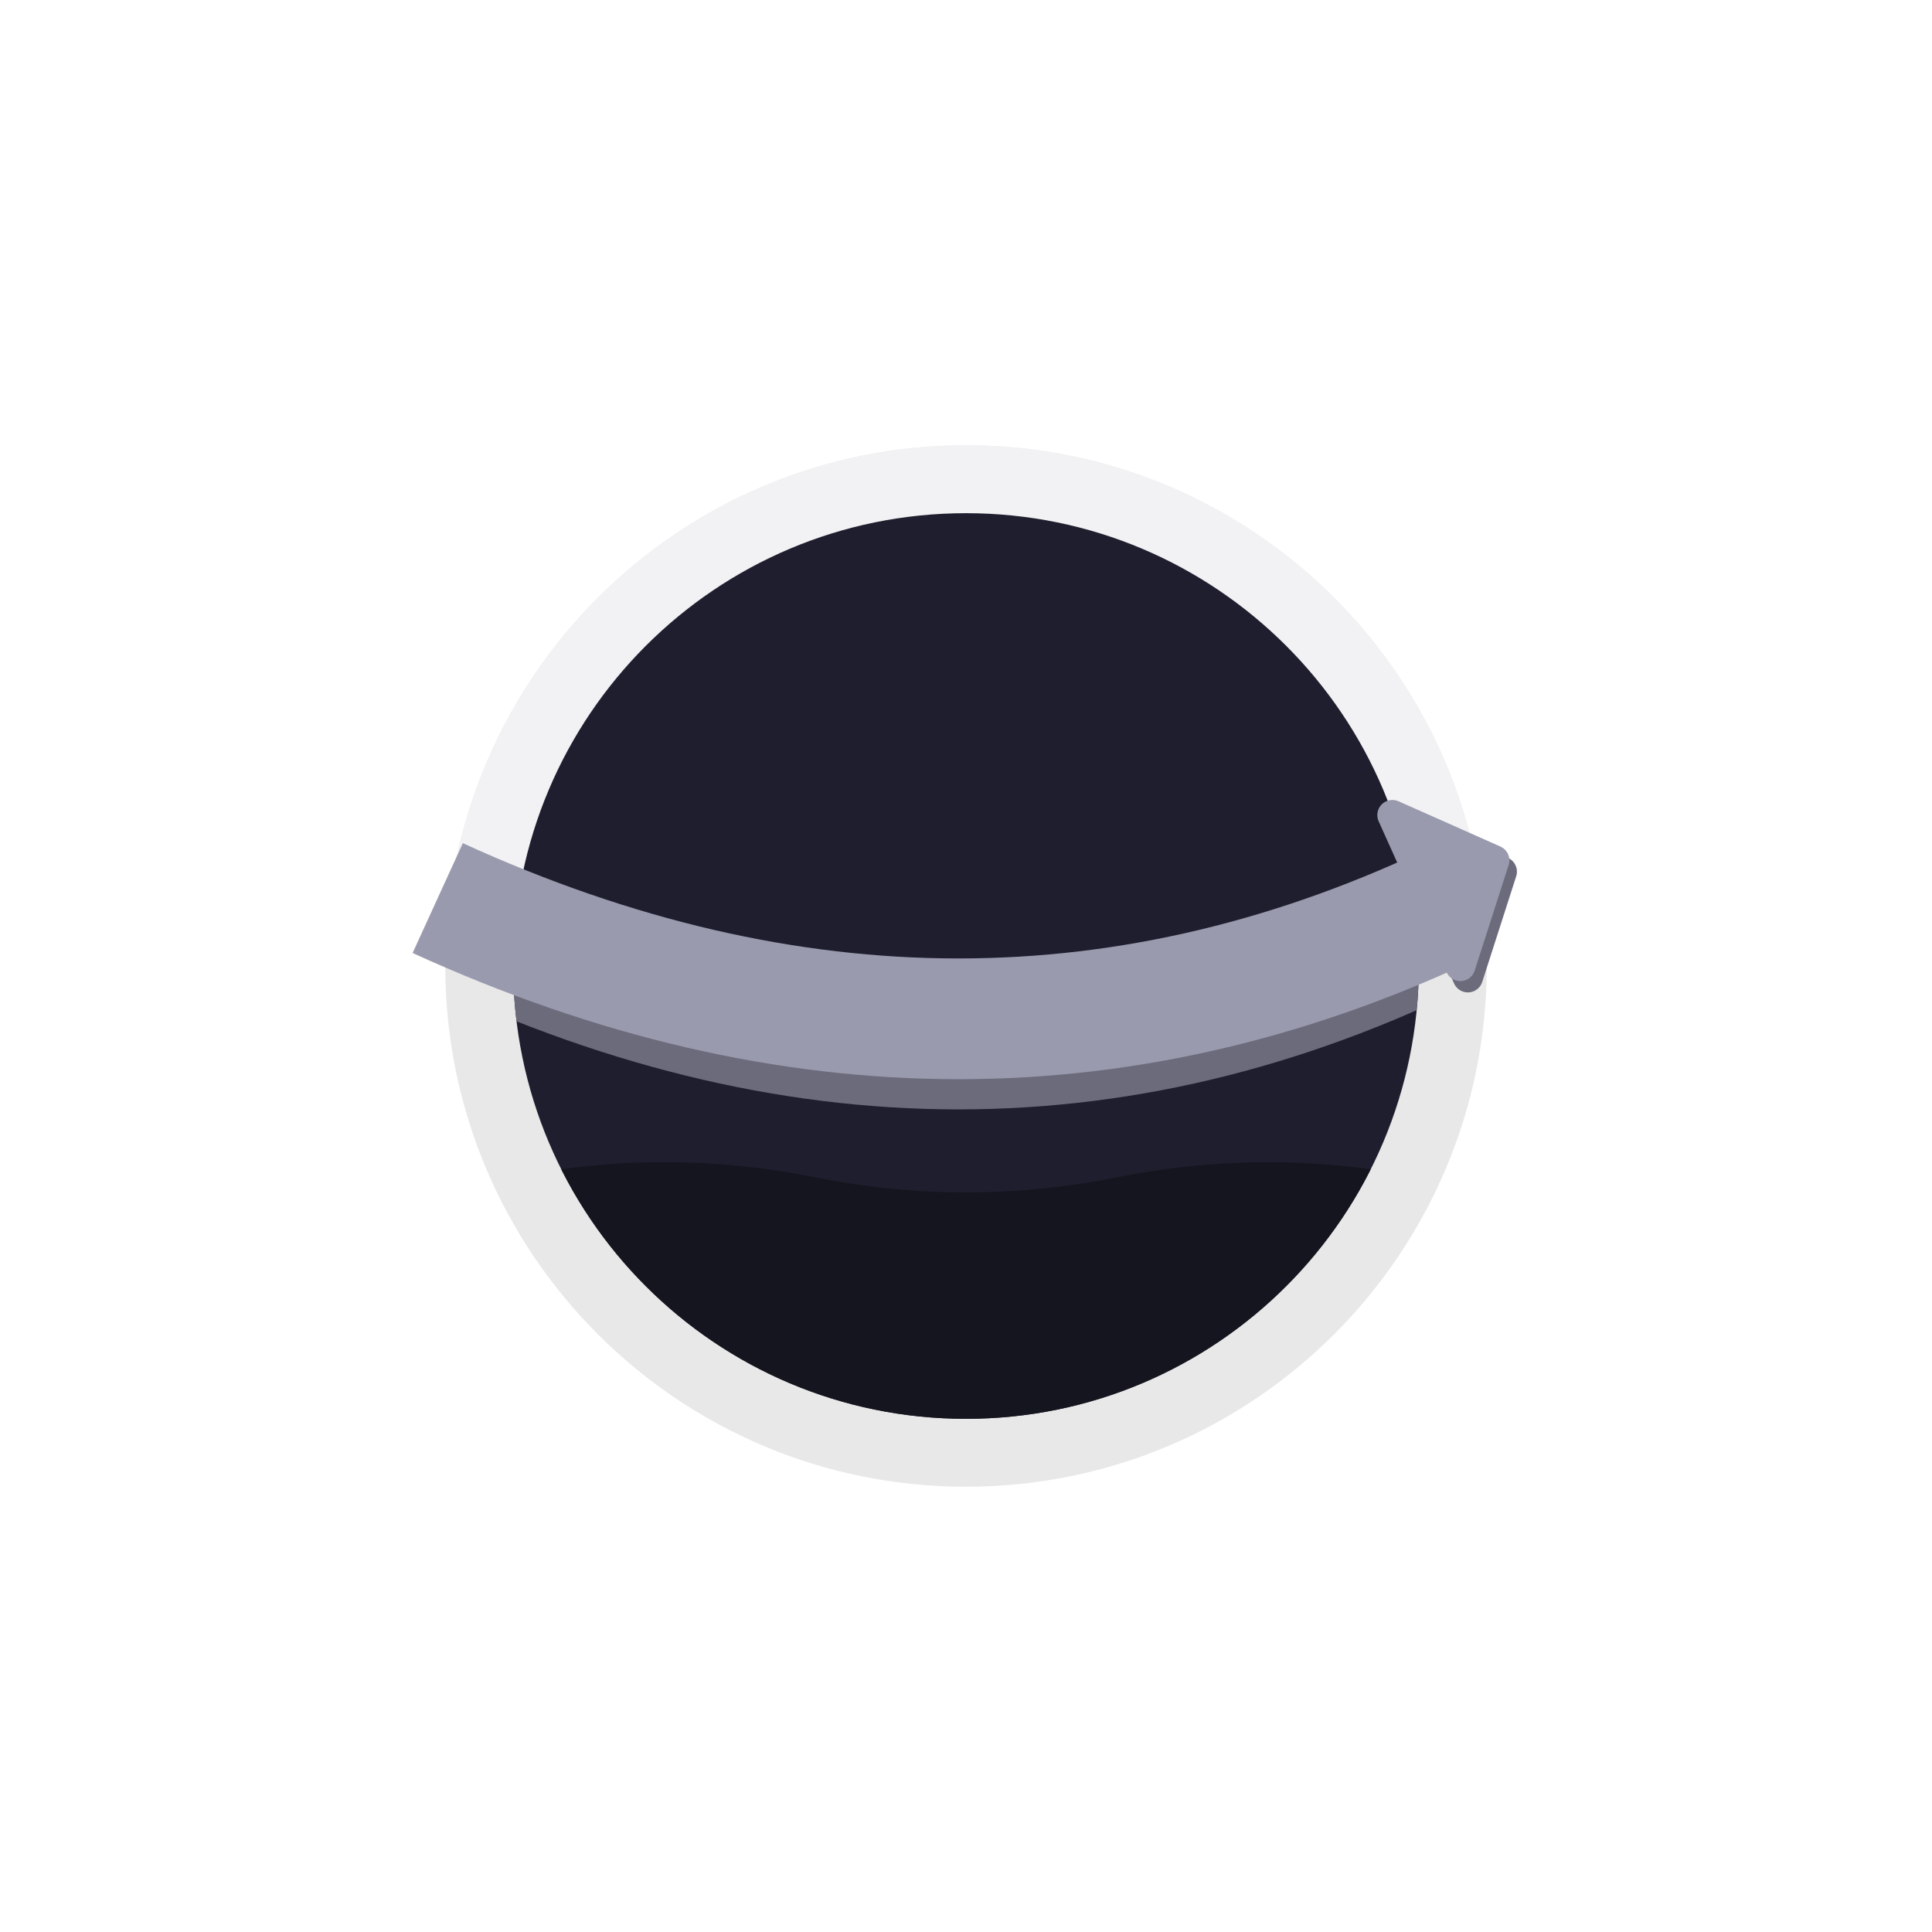
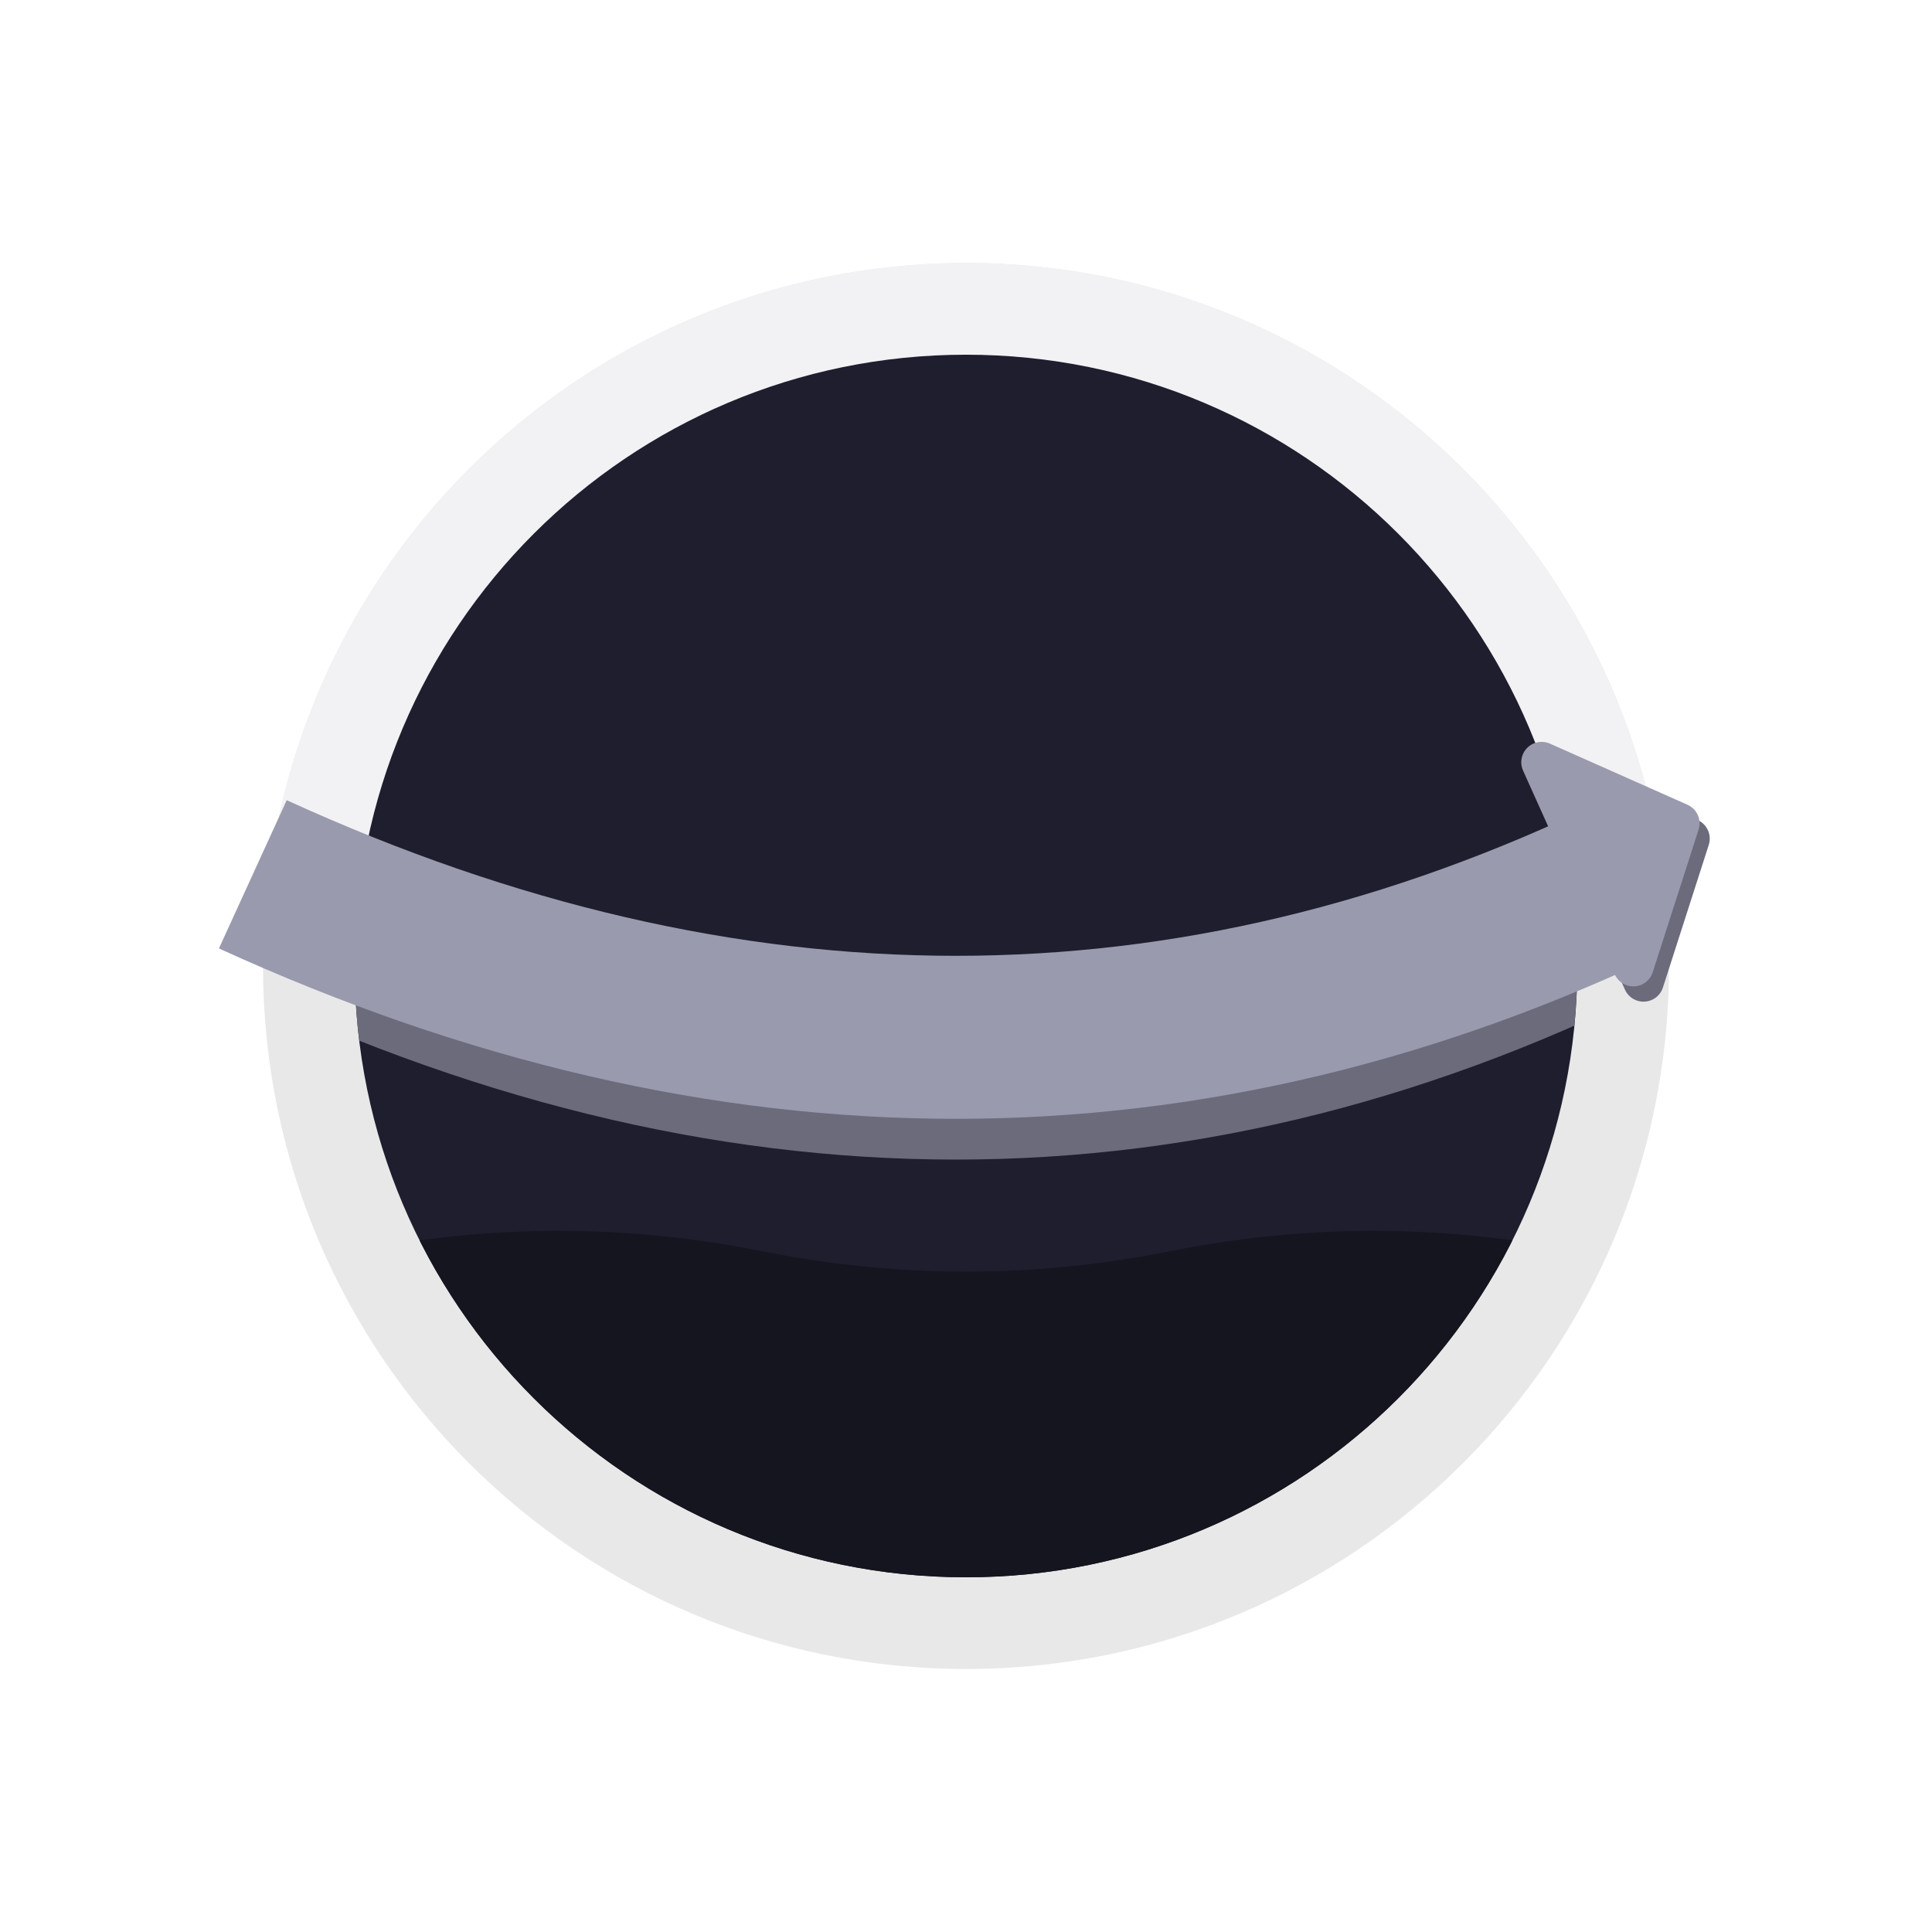
<svg xmlns="http://www.w3.org/2000/svg" viewBox="0 0 512 512">
  <defs>
    <clipPath id="sun-clip">
      <circle cx="256" cy="256" r="120" />
    </clipPath>
    <clipPath id="halo-clip">
      <circle cx="256" cy="256" r="138" />
    </clipPath>
  </defs>
-   <circle cx="256" cy="256" r="138" fill="#e8e8e8" />
-   <g clip-path="url(#halo-clip)">
-     <rect x="0" y="118" width="512" height="138" fill="#f2f2f4" />
+   <g transform="translate(256,256) scale(1.35) translate(-256,-256)">
+     <circle cx="256" cy="256" r="138" fill="#e8e8e8" />
+     <g clip-path="url(#halo-clip)">
+       <rect x="0" y="118" width="512" height="138" fill="#f2f2f4" />
+     </g>
+     <g clip-path="url(#sun-clip)">
+       <circle cx="256" cy="256" r="120" fill="#1e1e2e" />
+       <path d="M136 312 Q 176 304 216 312 T 296 312 T 376 312 L 376 376 L 136 376 Z" fill="#15151f" />
+       <path d="M116 244 Q256 312 388 244" fill="none" stroke="#6b6b7c" stroke-width="32" />
+     </g>
+     <path d="M116 238 Q256 302 388 238" fill="none" stroke="#9a9aae" stroke-width="32" />
+     <path d="M369 216 L396 228 L387 256 Z" fill="#6b6b7c" stroke="#6b6b7c" stroke-width="8" stroke-linejoin="round" transform="translate(2,3)" />
+     <path d="M369 216 L396 228 L387 256 Z" fill="#9a9aae" stroke="#9a9aae" stroke-width="8" stroke-linejoin="round" />
  </g>
-   <g clip-path="url(#sun-clip)">
-     <circle cx="256" cy="256" r="120" fill="#1e1e2e" />
-     <path d="M136 312 Q 176 304 216 312 T 296 312 T 376 312 L 376 376 L 136 376 Z" fill="#15151f" />
-     <path d="M116 244 Q256 312 388 244" fill="none" stroke="#6b6b7c" stroke-width="32" />
-   </g>
-   <path d="M116 238 Q256 302 388 238" fill="none" stroke="#9a9aae" stroke-width="32" />
-   <path d="M369 216 L396 228 L387 256 Z" fill="#6b6b7c" stroke="#6b6b7c" stroke-width="8" stroke-linejoin="round" transform="translate(2,3)" />
-   <path d="M369 216 L396 228 L387 256 Z" fill="#9a9aae" stroke="#9a9aae" stroke-width="8" stroke-linejoin="round" />
</svg>
